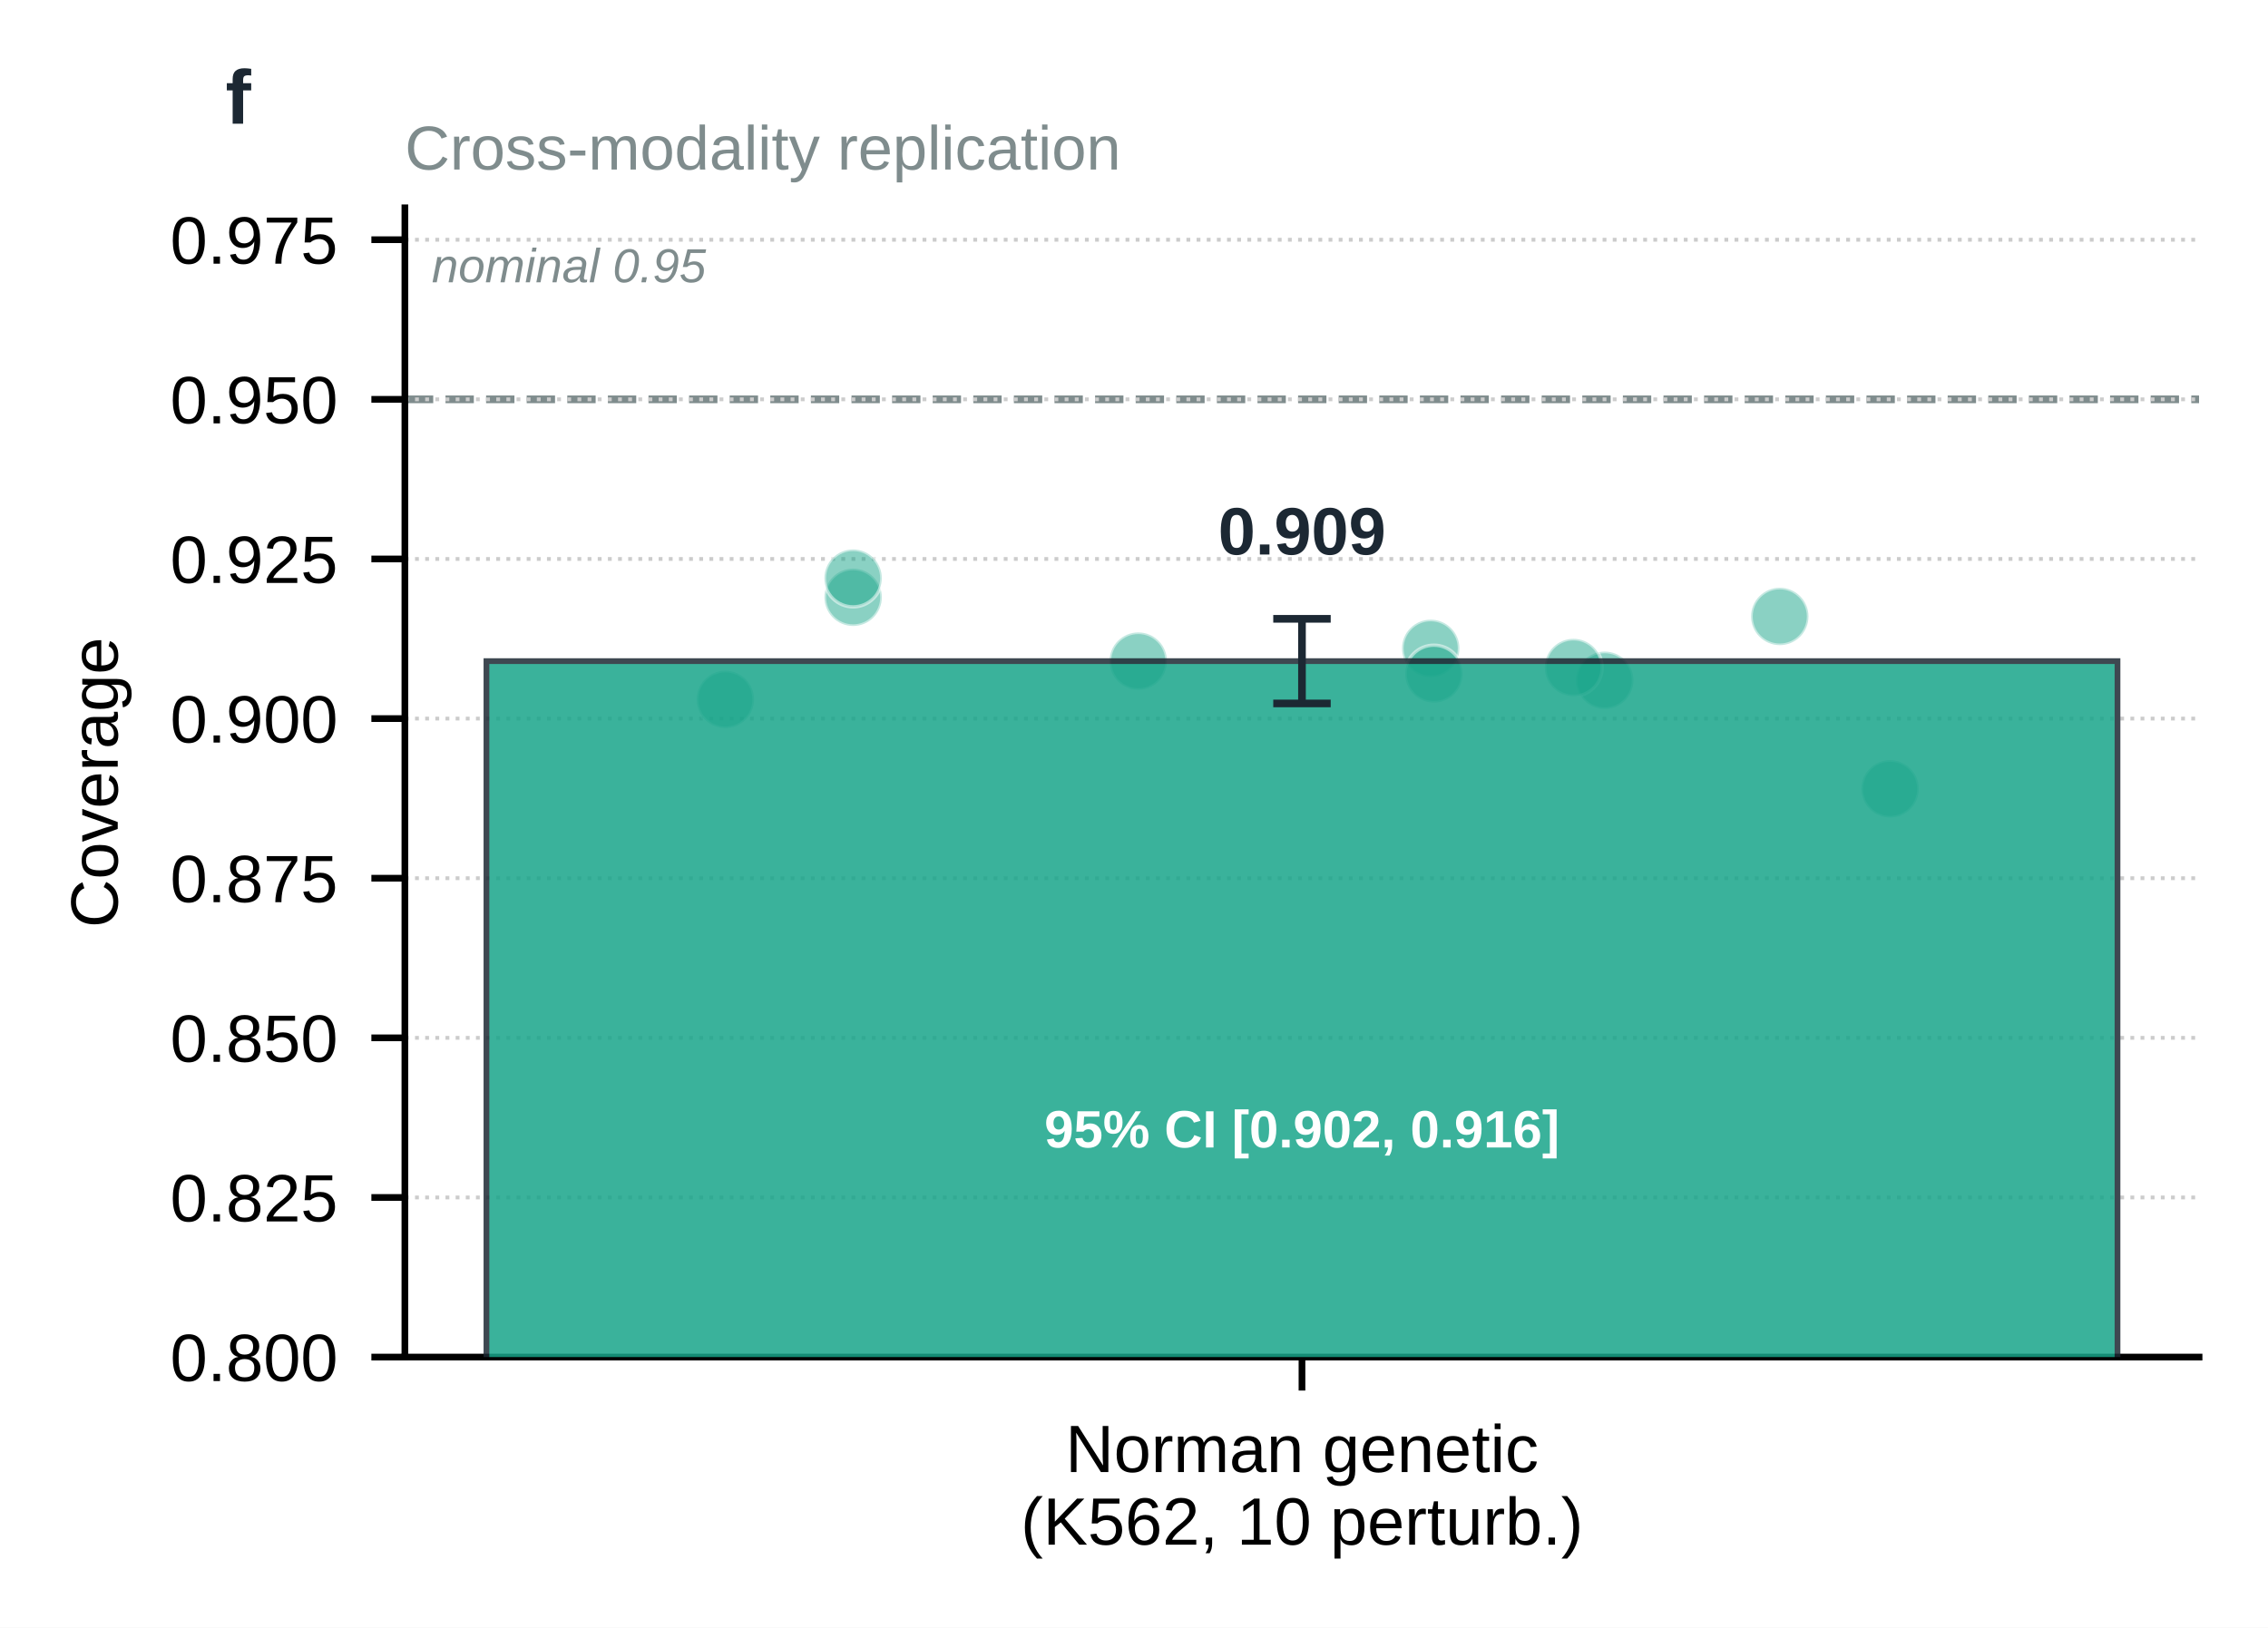
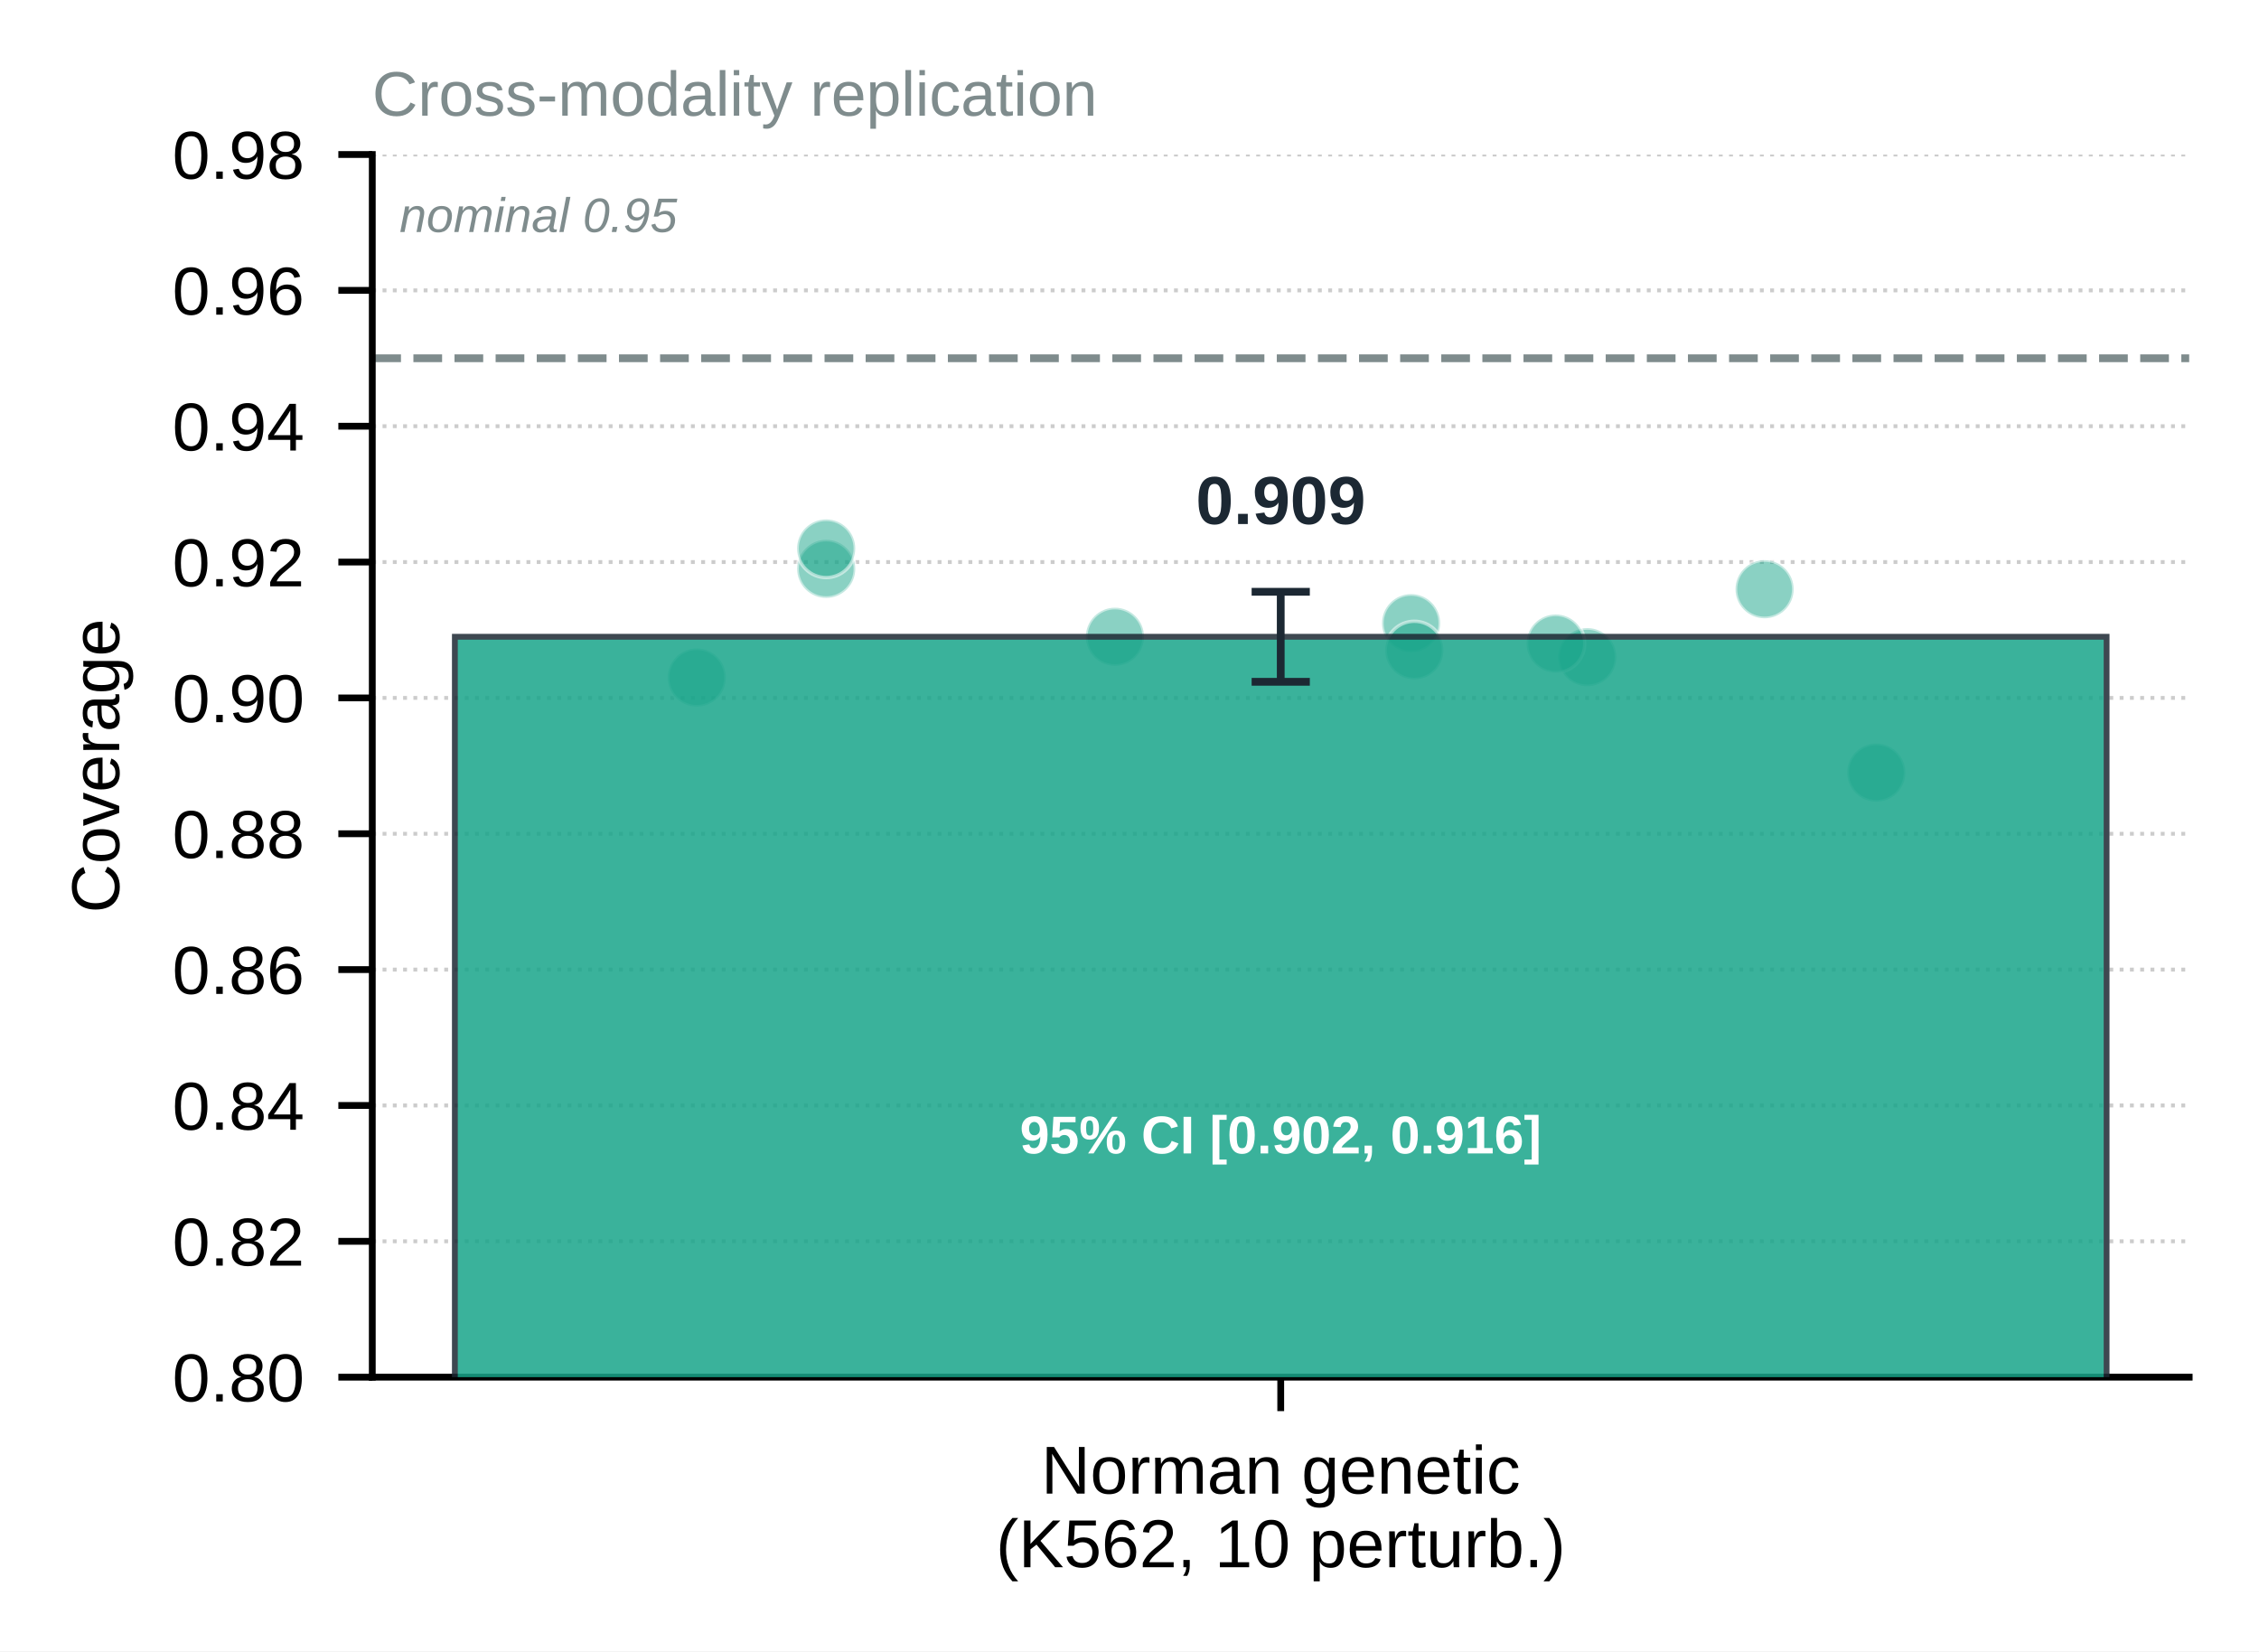
- <svg xmlns="http://www.w3.org/2000/svg" xmlns:xlink="http://www.w3.org/1999/xlink" width="236.855pt" height="170.033pt" viewBox="0 0 236.855 170.033" version="1.1">
+ <svg xmlns="http://www.w3.org/2000/svg" xmlns:xlink="http://www.w3.org/1999/xlink" width="232.963pt" height="170.275pt" viewBox="0 0 232.963 170.275" version="1.1">
  <defs>
    <style type="text/css">*{stroke-linejoin: round; stroke-linecap: butt}</style>
  </defs>
  <g id="figure_1">
    <g id="patch_1">
-       <path d="M 0 170.033  L 236.855 170.033  L 236.855 0  L 0 0  z " style="fill: #ffffff" />
+       <path d="M 0 170.275  L 232.963 170.275  L 232.963 0  L 0 0  z " style="fill: #ffffff" />
    </g>
    <g id="axes_1">
      <g id="patch_2">
-         <path d="M 42.284 141.761  L 229.655 141.761  L 229.655 21.708  L 42.284 21.708  z " style="fill: #ffffff" />
+         <path d="M 38.392 142.003  L 225.763 142.003  L 225.763 15.932  L 38.392 15.932  z " style="fill: #ffffff" />
      </g>
      <g id="line2d_1">
-         <path d="M 42.284 41.717  L 229.655 41.717  " clip-path="url(#p6af43e344e)" style="fill: none; stroke-dasharray: 2.96,1.28; stroke-dashoffset: 0; stroke: #7f8c8d; stroke-width: 0.8" />
+         <path d="M 38.392 36.944  L 225.763 36.944  " clip-path="url(#p15fc25eb83)" style="fill: none; stroke-dasharray: 2.96,1.28; stroke-dashoffset: 0; stroke: #7f8c8d; stroke-width: 0.8" />
      </g>
      <g id="matplotlib.axis_1">
        <g id="xtick_1">
          <g id="line2d_2">
            <defs>
-               <path id="m86d5a2bc67" d="M 0 0  L 0 3.5  " style="stroke: #000000; stroke-width: 0.7" />
+               <path id="mf9957c3bda" d="M 0 0  L 0 3.5  " style="stroke: #000000; stroke-width: 0.7" />
            </defs>
            <g>
-               <use xlink:href="#m86d5a2bc67" x="135.97" y="141.761" style="stroke: #000000; stroke-width: 0.7" />
+               <use xlink:href="#mf9957c3bda" x="132.077" y="142.003" style="stroke: #000000; stroke-width: 0.7" />
            </g>
          </g>
          <g id="text_1">
-             <text style="font: 7px 'Arial', 'DejaVu Sans', 'Liberation Sans', sans-serif" transform="translate(111.2648 153.7718)">Norman genetic</text>
-             <text style="font: 7px 'Arial', 'DejaVu Sans', 'Liberation Sans', sans-serif" transform="translate(106.595 161.36)">(K562, 10 perturb.)</text>
+             <text style="font: 7px 'Arial', 'DejaVu Sans', 'Liberation Sans', sans-serif" transform="translate(107.3721 154.013)">Norman genetic</text>
+             <text style="font: 7px 'Arial', 'DejaVu Sans', 'Liberation Sans', sans-serif" transform="translate(102.7023 161.6012)">(K562, 10 perturb.)</text>
          </g>
        </g>
      </g>
      <g id="matplotlib.axis_2">
        <g id="ytick_1">
          <g id="line2d_3">
-             <path d="M 42.284 141.761  L 229.655 141.761  " clip-path="url(#p6af43e344e)" style="fill: none; stroke-dasharray: 0.4,0.66; stroke-dashoffset: 0; stroke: #cccccc; stroke-width: 0.4" />
+             <path d="M 38.392 142.003  L 225.763 142.003  " clip-path="url(#p15fc25eb83)" style="fill: none; stroke-dasharray: 0.4,0.66; stroke-dashoffset: 0; stroke: #cccccc; stroke-width: 0.4" />
          </g>
          <g id="line2d_4">
            <defs>
-               <path id="mfb67544777" d="M 0 0  L -3.5 0  " style="stroke: #000000; stroke-width: 0.7" />
+               <path id="mf36676daec" d="M 0 0  L -3.5 0  " style="stroke: #000000; stroke-width: 0.7" />
            </defs>
            <g>
-               <use xlink:href="#mfb67544777" x="42.284" y="141.761" style="stroke: #000000; stroke-width: 0.7" />
+               <use xlink:href="#mf36676daec" x="38.392" y="142.003" style="stroke: #000000; stroke-width: 0.7" />
            </g>
          </g>
          <g id="text_2">
-             <text style="font: 7px 'Arial', 'DejaVu Sans', 'Liberation Sans', sans-serif; text-anchor: end" x="35.284" y="144.267" transform="rotate(-0 35.28437 144.2665)">0.800</text>
+             <text style="font: 7px 'Arial', 'DejaVu Sans', 'Liberation Sans', sans-serif; text-anchor: end" x="31.392" y="144.508" transform="rotate(-0 31.39172 144.5078)">0.80</text>
          </g>
        </g>
        <g id="ytick_2">
          <g id="line2d_5">
-             <path d="M 42.284 125.087  L 229.655 125.087  " clip-path="url(#p6af43e344e)" style="fill: none; stroke-dasharray: 0.4,0.66; stroke-dashoffset: 0; stroke: #cccccc; stroke-width: 0.4" />
+             <path d="M 38.392 127.995  L 225.763 127.995  " clip-path="url(#p15fc25eb83)" style="fill: none; stroke-dasharray: 0.4,0.66; stroke-dashoffset: 0; stroke: #cccccc; stroke-width: 0.4" />
          </g>
          <g id="line2d_6">
            <g>
-               <use xlink:href="#mfb67544777" x="42.284" y="125.087" style="stroke: #000000; stroke-width: 0.7" />
+               <use xlink:href="#mf36676daec" x="38.392" y="127.995" style="stroke: #000000; stroke-width: 0.7" />
            </g>
          </g>
          <g id="text_3">
-             <text style="font: 7px 'Arial', 'DejaVu Sans', 'Liberation Sans', sans-serif; text-anchor: end" x="35.284" y="127.592" transform="rotate(-0 35.28437 127.5925)">0.825</text>
+             <text style="font: 7px 'Arial', 'DejaVu Sans', 'Liberation Sans', sans-serif; text-anchor: end" x="31.392" y="130.5" transform="rotate(-0 31.39172 130.4999)">0.82</text>
          </g>
        </g>
        <g id="ytick_3">
          <g id="line2d_7">
-             <path d="M 42.284 108.413  L 229.655 108.413  " clip-path="url(#p6af43e344e)" style="fill: none; stroke-dasharray: 0.4,0.66; stroke-dashoffset: 0; stroke: #cccccc; stroke-width: 0.4" />
+             <path d="M 38.392 113.987  L 225.763 113.987  " clip-path="url(#p15fc25eb83)" style="fill: none; stroke-dasharray: 0.4,0.66; stroke-dashoffset: 0; stroke: #cccccc; stroke-width: 0.4" />
          </g>
          <g id="line2d_8">
            <g>
-               <use xlink:href="#mfb67544777" x="42.284" y="108.413" style="stroke: #000000; stroke-width: 0.7" />
+               <use xlink:href="#mf36676daec" x="38.392" y="113.987" style="stroke: #000000; stroke-width: 0.7" />
            </g>
          </g>
          <g id="text_4">
-             <text style="font: 7px 'Arial', 'DejaVu Sans', 'Liberation Sans', sans-serif; text-anchor: end" x="35.284" y="110.918" transform="rotate(-0 35.28437 110.9184)">0.850</text>
+             <text style="font: 7px 'Arial', 'DejaVu Sans', 'Liberation Sans', sans-serif; text-anchor: end" x="31.392" y="116.492" transform="rotate(-0 31.39172 116.4921)">0.84</text>
          </g>
        </g>
        <g id="ytick_4">
          <g id="line2d_9">
-             <path d="M 42.284 91.739  L 229.655 91.739  " clip-path="url(#p6af43e344e)" style="fill: none; stroke-dasharray: 0.4,0.66; stroke-dashoffset: 0; stroke: #cccccc; stroke-width: 0.4" />
+             <path d="M 38.392 99.979  L 225.763 99.979  " clip-path="url(#p15fc25eb83)" style="fill: none; stroke-dasharray: 0.4,0.66; stroke-dashoffset: 0; stroke: #cccccc; stroke-width: 0.4" />
          </g>
          <g id="line2d_10">
            <g>
-               <use xlink:href="#mfb67544777" x="42.284" y="91.739" style="stroke: #000000; stroke-width: 0.7" />
+               <use xlink:href="#mf36676daec" x="38.392" y="99.979" style="stroke: #000000; stroke-width: 0.7" />
            </g>
          </g>
          <g id="text_5">
-             <text style="font: 7px 'Arial', 'DejaVu Sans', 'Liberation Sans', sans-serif; text-anchor: end" x="35.284" y="94.244" transform="rotate(-0 35.28437 94.2444)">0.875</text>
+             <text style="font: 7px 'Arial', 'DejaVu Sans', 'Liberation Sans', sans-serif; text-anchor: end" x="31.392" y="102.484" transform="rotate(-0 31.39172 102.4842)">0.86</text>
          </g>
        </g>
        <g id="ytick_5">
          <g id="line2d_11">
-             <path d="M 42.284 75.065  L 229.655 75.065  " clip-path="url(#p6af43e344e)" style="fill: none; stroke-dasharray: 0.4,0.66; stroke-dashoffset: 0; stroke: #cccccc; stroke-width: 0.4" />
+             <path d="M 38.392 85.971  L 225.763 85.971  " clip-path="url(#p15fc25eb83)" style="fill: none; stroke-dasharray: 0.4,0.66; stroke-dashoffset: 0; stroke: #cccccc; stroke-width: 0.4" />
          </g>
          <g id="line2d_12">
            <g>
-               <use xlink:href="#mfb67544777" x="42.284" y="75.065" style="stroke: #000000; stroke-width: 0.7" />
+               <use xlink:href="#mf36676daec" x="38.392" y="85.971" style="stroke: #000000; stroke-width: 0.7" />
            </g>
          </g>
          <g id="text_6">
-             <text style="font: 7px 'Arial', 'DejaVu Sans', 'Liberation Sans', sans-serif; text-anchor: end" x="35.284" y="77.57" transform="rotate(-0 35.28437 77.57036)">0.900</text>
+             <text style="font: 7px 'Arial', 'DejaVu Sans', 'Liberation Sans', sans-serif; text-anchor: end" x="31.392" y="88.476" transform="rotate(-0 31.39172 88.47633)">0.88</text>
          </g>
        </g>
        <g id="ytick_6">
          <g id="line2d_13">
-             <path d="M 42.284 58.391  L 229.655 58.391  " clip-path="url(#p6af43e344e)" style="fill: none; stroke-dasharray: 0.4,0.66; stroke-dashoffset: 0; stroke: #cccccc; stroke-width: 0.4" />
+             <path d="M 38.392 71.963  L 225.763 71.963  " clip-path="url(#p15fc25eb83)" style="fill: none; stroke-dasharray: 0.4,0.66; stroke-dashoffset: 0; stroke: #cccccc; stroke-width: 0.4" />
          </g>
          <g id="line2d_14">
            <g>
-               <use xlink:href="#mfb67544777" x="42.284" y="58.391" style="stroke: #000000; stroke-width: 0.7" />
+               <use xlink:href="#mf36676daec" x="38.392" y="71.963" style="stroke: #000000; stroke-width: 0.7" />
            </g>
          </g>
          <g id="text_7">
-             <text style="font: 7px 'Arial', 'DejaVu Sans', 'Liberation Sans', sans-serif; text-anchor: end" x="35.284" y="60.896" transform="rotate(-0 35.28437 60.89631)">0.925</text>
+             <text style="font: 7px 'Arial', 'DejaVu Sans', 'Liberation Sans', sans-serif; text-anchor: end" x="31.392" y="74.468" transform="rotate(-0 31.39172 74.46847)">0.90</text>
          </g>
        </g>
        <g id="ytick_7">
          <g id="line2d_15">
-             <path d="M 42.284 41.717  L 229.655 41.717  " clip-path="url(#p6af43e344e)" style="fill: none; stroke-dasharray: 0.4,0.66; stroke-dashoffset: 0; stroke: #cccccc; stroke-width: 0.4" />
+             <path d="M 38.392 57.955  L 225.763 57.955  " clip-path="url(#p15fc25eb83)" style="fill: none; stroke-dasharray: 0.4,0.66; stroke-dashoffset: 0; stroke: #cccccc; stroke-width: 0.4" />
          </g>
          <g id="line2d_16">
            <g>
-               <use xlink:href="#mfb67544777" x="42.284" y="41.717" style="stroke: #000000; stroke-width: 0.7" />
+               <use xlink:href="#mf36676daec" x="38.392" y="57.955" style="stroke: #000000; stroke-width: 0.7" />
            </g>
          </g>
          <g id="text_8">
-             <text style="font: 7px 'Arial', 'DejaVu Sans', 'Liberation Sans', sans-serif; text-anchor: end" x="35.284" y="44.222" transform="rotate(-0 35.28437 44.22227)">0.950</text>
+             <text style="font: 7px 'Arial', 'DejaVu Sans', 'Liberation Sans', sans-serif; text-anchor: end" x="31.392" y="60.461" transform="rotate(-0 31.39172 60.46061)">0.92</text>
          </g>
        </g>
        <g id="ytick_8">
          <g id="line2d_17">
-             <path d="M 42.284 25.043  L 229.655 25.043  " clip-path="url(#p6af43e344e)" style="fill: none; stroke-dasharray: 0.4,0.66; stroke-dashoffset: 0; stroke: #cccccc; stroke-width: 0.4" />
+             <path d="M 38.392 43.948  L 225.763 43.948  " clip-path="url(#p15fc25eb83)" style="fill: none; stroke-dasharray: 0.4,0.66; stroke-dashoffset: 0; stroke: #cccccc; stroke-width: 0.4" />
          </g>
          <g id="line2d_18">
            <g>
-               <use xlink:href="#mfb67544777" x="42.284" y="25.043" style="stroke: #000000; stroke-width: 0.7" />
+               <use xlink:href="#mf36676daec" x="38.392" y="43.948" style="stroke: #000000; stroke-width: 0.7" />
            </g>
          </g>
          <g id="text_9">
-             <text style="font: 7px 'Arial', 'DejaVu Sans', 'Liberation Sans', sans-serif; text-anchor: end" x="35.284" y="27.548" transform="rotate(-0 35.28437 27.54823)">0.975</text>
-           </g>
-         </g>
-         <g id="text_10">
-           <text style="font: 7px 'Arial', 'DejaVu Sans', 'Liberation Sans', sans-serif; text-anchor: middle" x="12.296" y="81.735" transform="rotate(-90 12.29578 81.73474)">Coverage</text>
+             <text style="font: 7px 'Arial', 'DejaVu Sans', 'Liberation Sans', sans-serif; text-anchor: end" x="31.392" y="46.453" transform="rotate(-0 31.39172 46.45275)">0.94</text>
+           </g>
+         </g>
+         <g id="ytick_9">
+           <g id="line2d_19">
+             <path d="M 38.392 29.94  L 225.763 29.94  " clip-path="url(#p15fc25eb83)" style="fill: none; stroke-dasharray: 0.4,0.66; stroke-dashoffset: 0; stroke: #cccccc; stroke-width: 0.4" />
+           </g>
+           <g id="line2d_20">
+             <g>
+               <use xlink:href="#mf36676daec" x="38.392" y="29.94" style="stroke: #000000; stroke-width: 0.7" />
+             </g>
+           </g>
+           <g id="text_10">
+             <text style="font: 7px 'Arial', 'DejaVu Sans', 'Liberation Sans', sans-serif; text-anchor: end" x="31.392" y="32.445" transform="rotate(-0 31.39172 32.44489)">0.96</text>
+           </g>
+         </g>
+         <g id="ytick_10">
+           <g id="line2d_21">
+             <path d="M 38.392 15.932  L 225.763 15.932  " clip-path="url(#p15fc25eb83)" style="fill: none; stroke-dasharray: 0.4,0.66; stroke-dashoffset: 0; stroke: #cccccc; stroke-width: 0.4" />
+           </g>
+           <g id="line2d_22">
+             <g>
+               <use xlink:href="#mf36676daec" x="38.392" y="15.932" style="stroke: #000000; stroke-width: 0.7" />
+             </g>
+           </g>
+           <g id="text_11">
+             <text style="font: 7px 'Arial', 'DejaVu Sans', 'Liberation Sans', sans-serif; text-anchor: end" x="31.392" y="18.437" transform="rotate(-0 31.39172 18.43703)">0.98</text>
+           </g>
+         </g>
+         <g id="text_12">
+           <text style="font: 7px 'Arial', 'DejaVu Sans', 'Liberation Sans', sans-serif; text-anchor: middle" x="12.296" y="78.967" transform="rotate(-90 12.29578 78.96717)">Coverage</text>
        </g>
      </g>
      <g id="PathCollection_1">
        <defs>
-           <path id="m48a5a89f1a" d="M 0 3  C 0.796 3 1.559 2.684 2.121 2.121  C 2.684 1.559 3 0.796 3 0  C 3 -0.796 2.684 -1.559 2.121 -2.121  C 1.559 -2.684 0.796 -3 0 -3  C -0.796 -3 -1.559 -2.684 -2.121 -2.121  C -2.684 -1.559 -3 -0.796 -3 0  C -3 0.796 -2.684 1.559 -2.121 2.121  C -1.559 2.684 -0.796 3 0 3  z " style="stroke: #ffffff; stroke-opacity: 0.5; stroke-width: 0.35" />
+           <path id="m43665927f7" d="M 0 3  C 0.796 3 1.559 2.684 2.121 2.121  C 2.684 1.559 3 0.796 3 0  C 3 -0.796 2.684 -1.559 2.121 -2.121  C 1.559 -2.684 0.796 -3 0 -3  C -0.796 -3 -1.559 -2.684 -2.121 -2.121  C -2.684 -1.559 -3 -0.796 -3 0  C -3 0.796 -2.684 1.559 -2.121 2.121  C -1.559 2.684 -0.796 3 0 3  z " style="stroke: #ffffff; stroke-opacity: 0.5; stroke-width: 0.35" />
        </defs>
-         <g clip-path="url(#p6af43e344e)">
-           <use xlink:href="#m48a5a89f1a" x="118.873" y="69.062" style="fill: #17a589; fill-opacity: 0.5; stroke: #ffffff; stroke-opacity: 0.5; stroke-width: 0.35" />
-           <use xlink:href="#m48a5a89f1a" x="197.389" y="82.402" style="fill: #17a589; fill-opacity: 0.5; stroke: #ffffff; stroke-opacity: 0.5; stroke-width: 0.35" />
-           <use xlink:href="#m48a5a89f1a" x="167.584" y="71.063" style="fill: #17a589; fill-opacity: 0.5; stroke: #ffffff; stroke-opacity: 0.5; stroke-width: 0.35" />
-           <use xlink:href="#m48a5a89f1a" x="149.414" y="67.729" style="fill: #17a589; fill-opacity: 0.5; stroke: #ffffff; stroke-opacity: 0.5; stroke-width: 0.35" />
-           <use xlink:href="#m48a5a89f1a" x="89.096" y="62.393" style="fill: #17a589; fill-opacity: 0.5; stroke: #ffffff; stroke-opacity: 0.5; stroke-width: 0.35" />
-           <use xlink:href="#m48a5a89f1a" x="89.092" y="60.392" style="fill: #17a589; fill-opacity: 0.5; stroke: #ffffff; stroke-opacity: 0.5; stroke-width: 0.35" />
-           <use xlink:href="#m48a5a89f1a" x="75.75" y="73.064" style="fill: #17a589; fill-opacity: 0.5; stroke: #ffffff; stroke-opacity: 0.5; stroke-width: 0.35" />
-           <use xlink:href="#m48a5a89f1a" x="185.869" y="64.394" style="fill: #17a589; fill-opacity: 0.5; stroke: #ffffff; stroke-opacity: 0.5; stroke-width: 0.35" />
-           <use xlink:href="#m48a5a89f1a" x="149.749" y="70.396" style="fill: #17a589; fill-opacity: 0.5; stroke: #ffffff; stroke-opacity: 0.5; stroke-width: 0.35" />
-           <use xlink:href="#m48a5a89f1a" x="164.324" y="69.729" style="fill: #17a589; fill-opacity: 0.5; stroke: #ffffff; stroke-opacity: 0.5; stroke-width: 0.35" />
+         <g clip-path="url(#p15fc25eb83)">
+           <use xlink:href="#m43665927f7" x="114.981" y="65.66" style="fill: #17a589; fill-opacity: 0.5; stroke: #ffffff; stroke-opacity: 0.5; stroke-width: 0.35" />
+           <use xlink:href="#m43665927f7" x="193.496" y="79.668" style="fill: #17a589; fill-opacity: 0.5; stroke: #ffffff; stroke-opacity: 0.5; stroke-width: 0.35" />
+           <use xlink:href="#m43665927f7" x="163.691" y="67.761" style="fill: #17a589; fill-opacity: 0.5; stroke: #ffffff; stroke-opacity: 0.5; stroke-width: 0.35" />
+           <use xlink:href="#m43665927f7" x="145.521" y="64.259" style="fill: #17a589; fill-opacity: 0.5; stroke: #ffffff; stroke-opacity: 0.5; stroke-width: 0.35" />
+           <use xlink:href="#m43665927f7" x="85.203" y="58.656" style="fill: #17a589; fill-opacity: 0.5; stroke: #ffffff; stroke-opacity: 0.5; stroke-width: 0.35" />
+           <use xlink:href="#m43665927f7" x="85.2" y="56.555" style="fill: #17a589; fill-opacity: 0.5; stroke: #ffffff; stroke-opacity: 0.5; stroke-width: 0.35" />
+           <use xlink:href="#m43665927f7" x="71.857" y="69.862" style="fill: #17a589; fill-opacity: 0.5; stroke: #ffffff; stroke-opacity: 0.5; stroke-width: 0.35" />
+           <use xlink:href="#m43665927f7" x="181.976" y="60.757" style="fill: #17a589; fill-opacity: 0.5; stroke: #ffffff; stroke-opacity: 0.5; stroke-width: 0.35" />
+           <use xlink:href="#m43665927f7" x="145.856" y="67.06" style="fill: #17a589; fill-opacity: 0.5; stroke: #ffffff; stroke-opacity: 0.5; stroke-width: 0.35" />
+           <use xlink:href="#m43665927f7" x="160.431" y="66.36" style="fill: #17a589; fill-opacity: 0.5; stroke: #ffffff; stroke-opacity: 0.5; stroke-width: 0.35" />
        </g>
      </g>
      <g id="patch_3">
-         <path d="M 42.284 141.761  L 42.284 21.708  " style="fill: none; stroke: #000000; stroke-width: 0.7; stroke-linejoin: miter; stroke-linecap: square" />
+         <path d="M 38.392 142.003  L 38.392 15.932  " style="fill: none; stroke: #000000; stroke-width: 0.7; stroke-linejoin: miter; stroke-linecap: square" />
      </g>
      <g id="patch_4">
-         <path d="M 42.284 141.761  L 229.655 141.761  " style="fill: none; stroke: #000000; stroke-width: 0.7; stroke-linejoin: miter; stroke-linecap: square" />
+         <path d="M 38.392 142.003  L 225.763 142.003  " style="fill: none; stroke: #000000; stroke-width: 0.7; stroke-linejoin: miter; stroke-linecap: square" />
      </g>
      <g id="patch_5">
-         <path d="M 50.801 675.331  L 221.138 675.331  L 221.138 69.062  L 50.801 69.062  z " clip-path="url(#p6af43e344e)" style="fill: #17a589; opacity: 0.85; stroke: #1c2833; stroke-width: 0.6; stroke-linejoin: miter" />
-       </g>
-       <g id="text_11">
-         <text style="fill: #1c2833; font: 700 7px 'Arial', 'DejaVu Sans', 'Liberation Sans', sans-serif; text-anchor: middle" x="135.97" y="57.926" transform="rotate(-0 135.9698 57.9265)">0.909</text>
-       </g>
-       <g id="text_12">
-         <text style="fill: #ffffff; font: 700 5.5px 'Arial', 'DejaVu Sans', 'Liberation Sans', sans-serif; text-anchor: middle" x="135.97" y="119.865" transform="rotate(-0 135.9698 119.8648)">95% CI [0.902, 0.916]</text>
+         <path d="M 46.909 702.317  L 217.246 702.317  L 217.246 65.66  L 46.909 65.66  z " clip-path="url(#p15fc25eb83)" style="fill: #17a589; opacity: 0.85; stroke: #1c2833; stroke-width: 0.6; stroke-linejoin: miter" />
      </g>
      <g id="text_13">
-         <text style="fill: #7f8c8d; font: italic 5px 'Arial', 'DejaVu Sans', 'Liberation Sans', sans-serif; text-anchor: start" x="45.095" y="29.489" transform="rotate(-0 45.09494 29.48895)">nominal 0.95</text>
+         <text style="fill: #1c2833; font: 700 7px 'Arial', 'DejaVu Sans', 'Liberation Sans', sans-serif; text-anchor: middle" x="132.077" y="54.035" transform="rotate(-0 132.0772 54.03479)">0.909</text>
      </g>
      <g id="text_14">
-         <text style="fill: #1c2833; font: 700 8px 'Arial', 'DejaVu Sans', 'Liberation Sans', sans-serif; text-anchor: start" x="23.547" y="12.926" transform="rotate(-0 23.54728 12.92625)">f</text>
+         <text style="fill: #ffffff; font: 700 5.5px 'Arial', 'DejaVu Sans', 'Liberation Sans', sans-serif; text-anchor: middle" x="132.077" y="118.936" transform="rotate(-0 132.0772 118.936)">95% CI [0.902, 0.916]</text>
      </g>
      <g id="text_15">
-         <text style="fill: #7f8c8d; font: 6.5px 'Arial', 'DejaVu Sans', 'Liberation Sans', sans-serif; text-anchor: start" x="42.284" y="17.708" transform="rotate(-0 42.28437 17.70819)">Cross-modality replication</text>
+         <text style="fill: #7f8c8d; font: italic 5px 'Arial', 'DejaVu Sans', 'Liberation Sans', sans-serif; text-anchor: start" x="41.202" y="23.923" transform="rotate(-0 41.20228 23.92318)">nominal 0.95</text>
+       </g>
+       <g id="text_16">
+         <text style="fill: #7f8c8d; font: 6.5px 'Arial', 'DejaVu Sans', 'Liberation Sans', sans-serif; text-anchor: start" x="38.392" y="11.932" transform="rotate(-0 38.39172 11.9318)">Cross-modality replication</text>
      </g>
      <g id="LineCollection_1">
-         <path d="M 135.97 73.481  L 135.97 64.644  " clip-path="url(#p6af43e344e)" style="fill: none; stroke: #1c2833; stroke-width: 0.8" />
-       </g>
-       <g id="line2d_19">
+         <path d="M 132.077 70.3  L 132.077 61.019  " clip-path="url(#p15fc25eb83)" style="fill: none; stroke: #1c2833; stroke-width: 0.8" />
+       </g>
+       <g id="line2d_23">
        <defs>
-           <path id="m76c284fb05" d="M 3 0  L -3 -0  " style="stroke: #1c2833; stroke-width: 0.8" />
+           <path id="mdff32e7e54" d="M 3 0  L -3 -0  " style="stroke: #1c2833; stroke-width: 0.8" />
        </defs>
-         <g clip-path="url(#p6af43e344e)">
-           <use xlink:href="#m76c284fb05" x="135.97" y="73.481" style="fill: #1c2833; stroke: #1c2833; stroke-width: 0.8" />
-         </g>
-       </g>
-       <g id="line2d_20">
-         <g clip-path="url(#p6af43e344e)">
-           <use xlink:href="#m76c284fb05" x="135.97" y="64.644" style="fill: #1c2833; stroke: #1c2833; stroke-width: 0.8" />
+         <g clip-path="url(#p15fc25eb83)">
+           <use xlink:href="#mdff32e7e54" x="132.077" y="70.3" style="fill: #1c2833; stroke: #1c2833; stroke-width: 0.8" />
+         </g>
+       </g>
+       <g id="line2d_24">
+         <g clip-path="url(#p15fc25eb83)">
+           <use xlink:href="#mdff32e7e54" x="132.077" y="61.019" style="fill: #1c2833; stroke: #1c2833; stroke-width: 0.8" />
        </g>
      </g>
    </g>
  </g>
  <defs>
-     <clipPath id="p6af43e344e">
-       <rect x="42.284" y="21.708" width="187.371" height="120.053" />
+     <clipPath id="p15fc25eb83">
+       <rect x="38.392" y="15.932" width="187.371" height="126.071" />
    </clipPath>
  </defs>
</svg>
